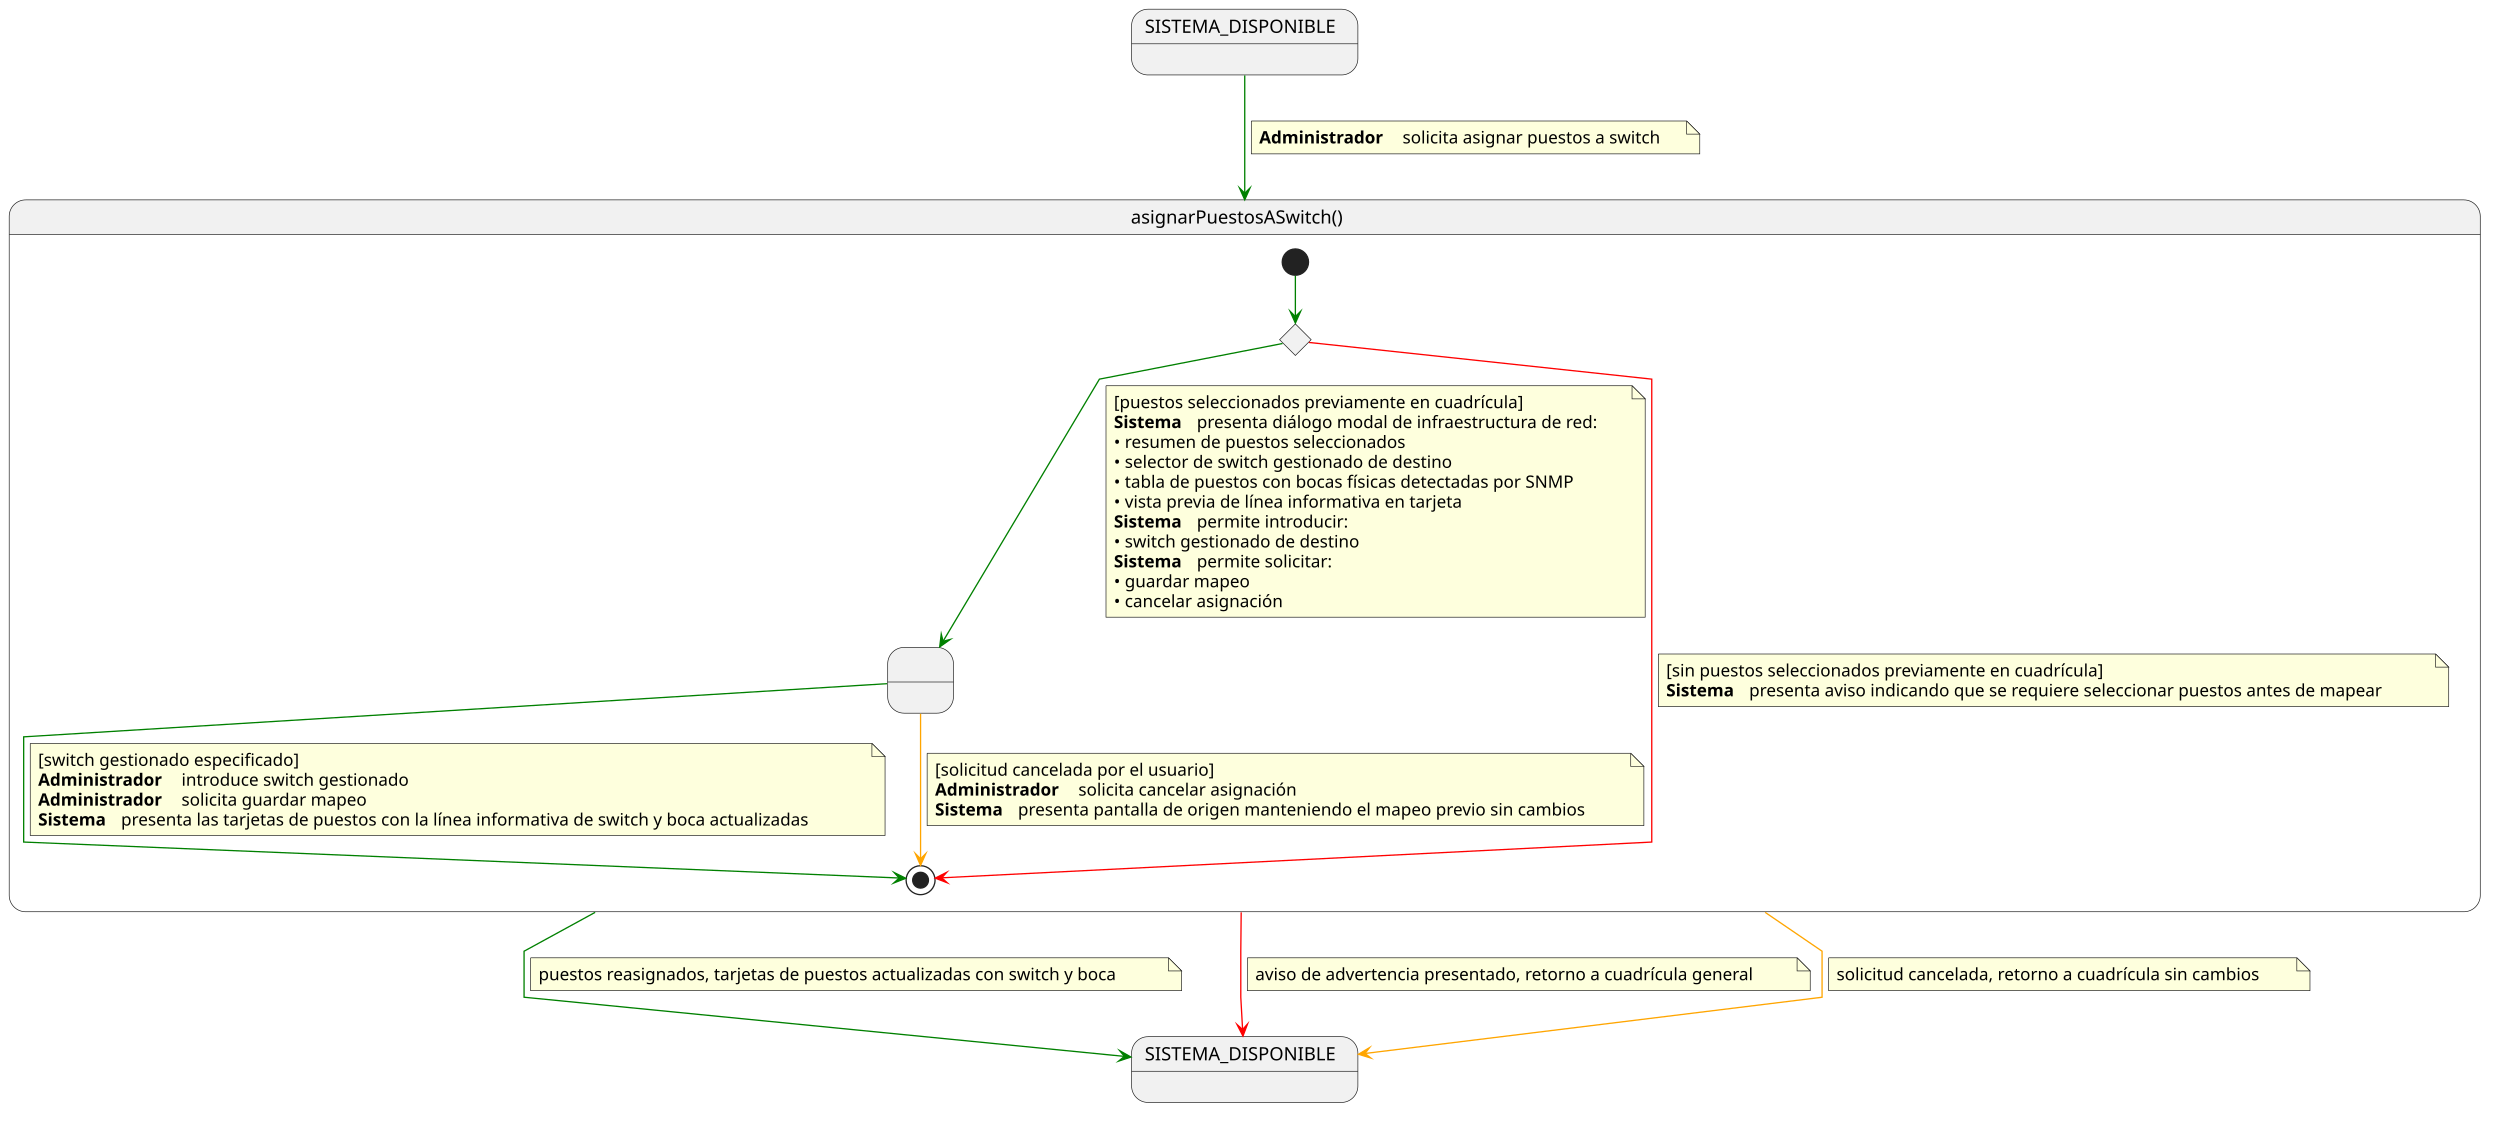
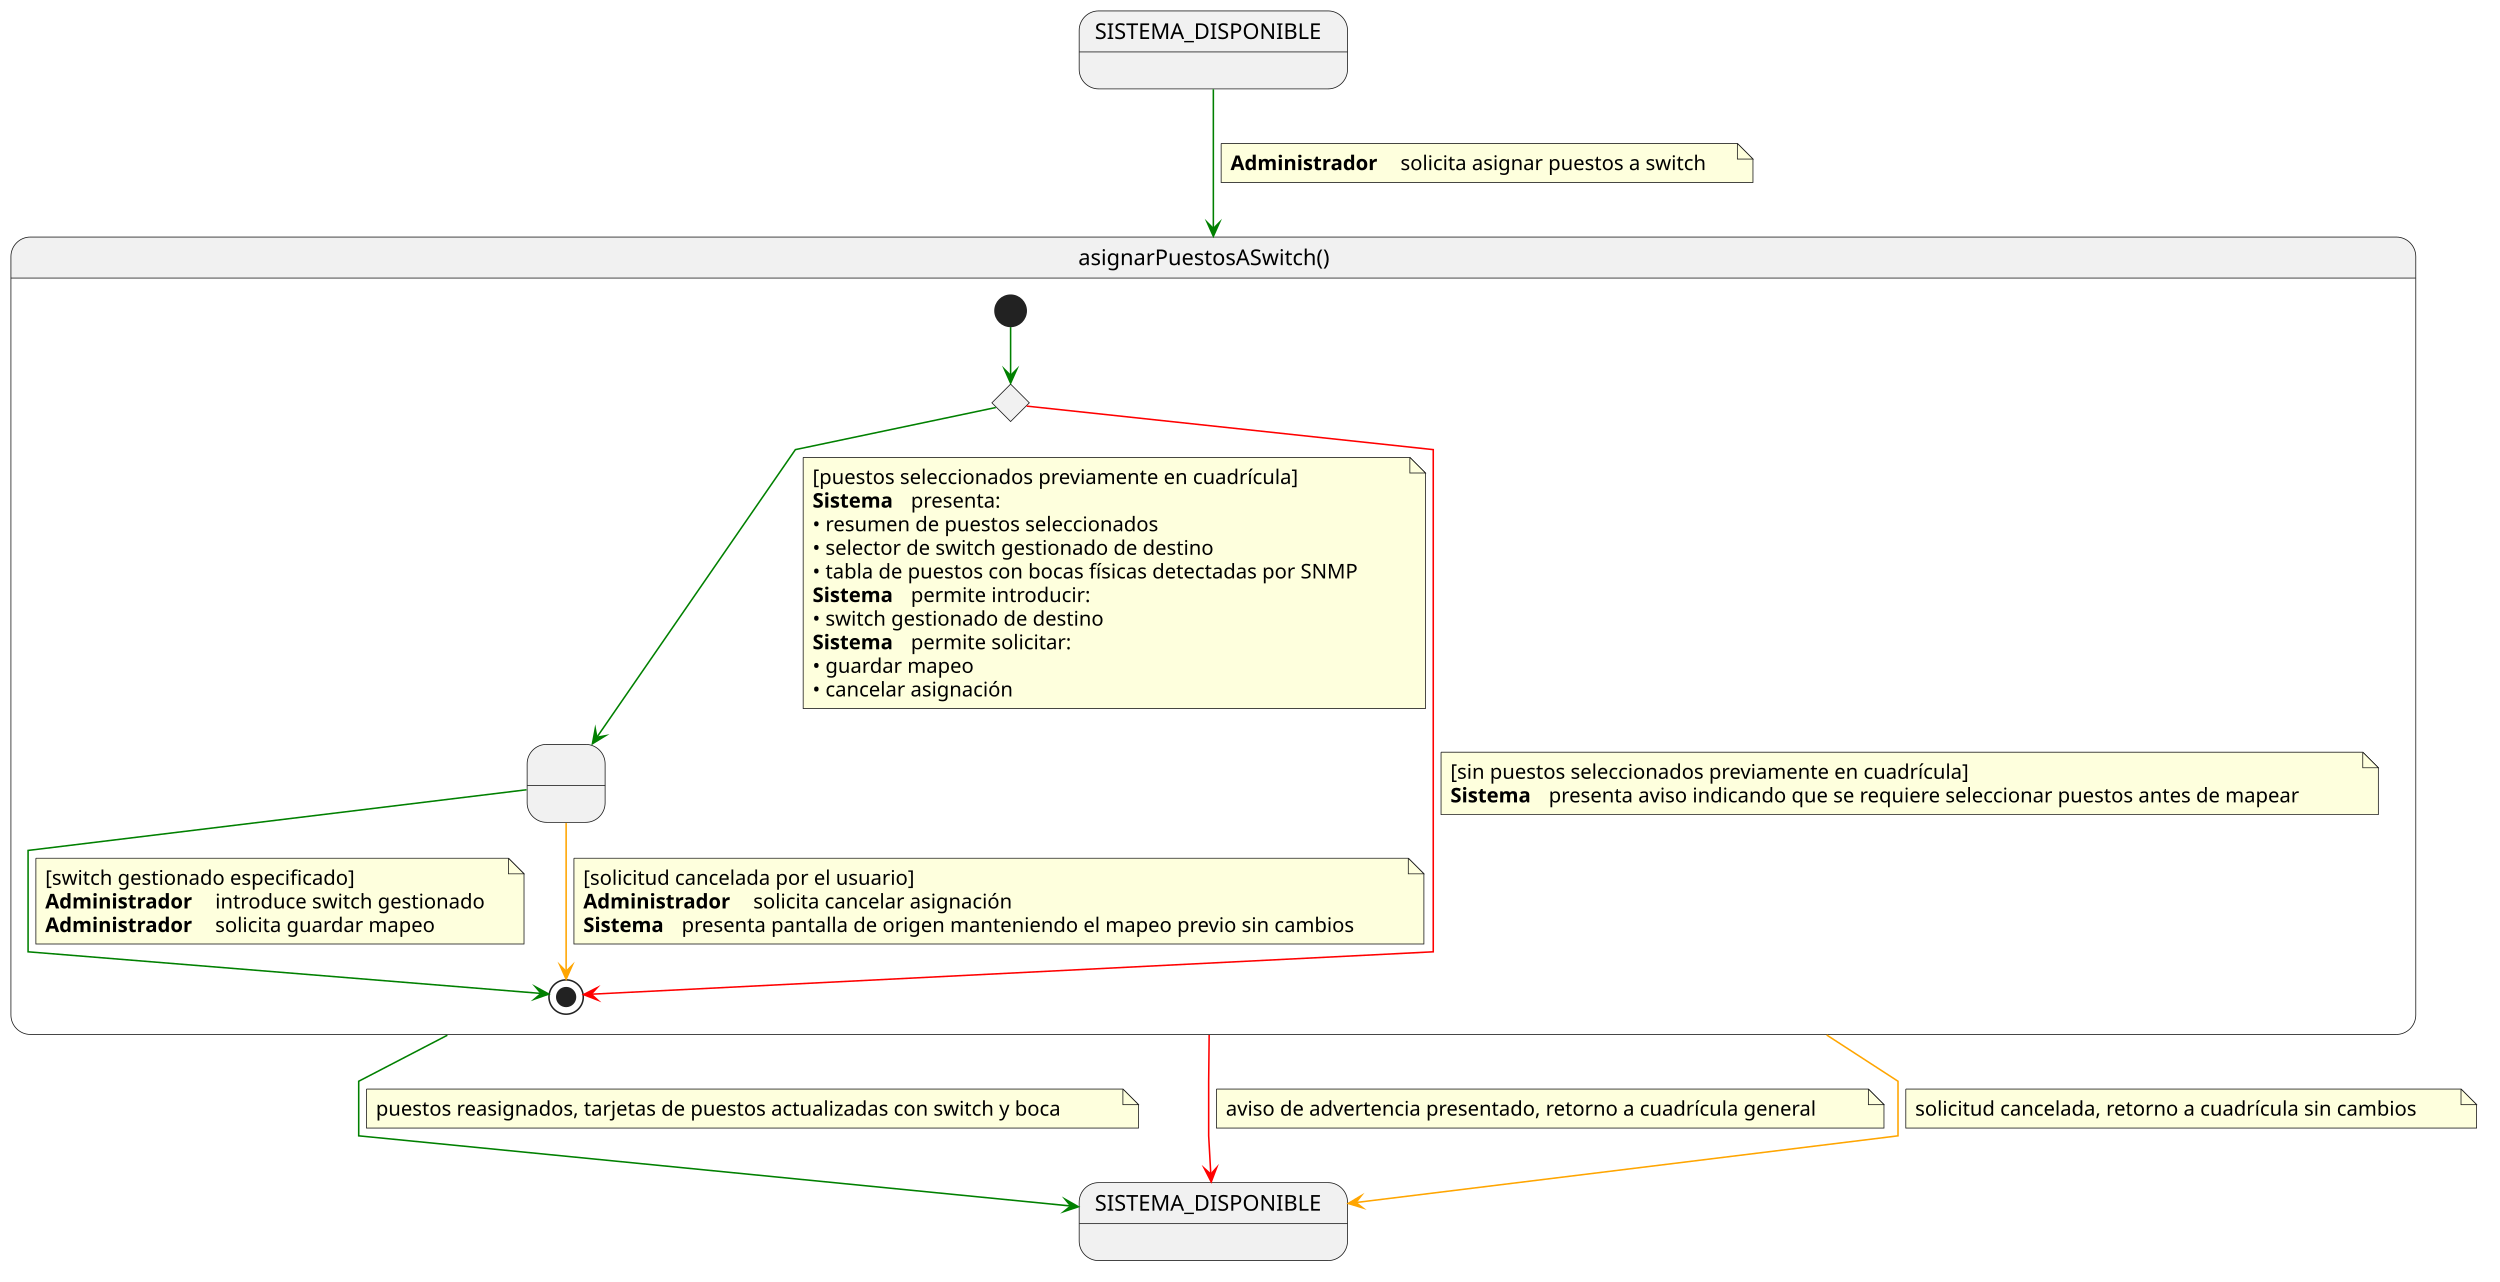
- <svg xmlns="http://www.w3.org/2000/svg" version="1.1" data-diagram-type="STATE" style="width:1901px;height:852px;background:#FFFFFF;" width="1901px" height="852px" viewBox="0 0 1901 852" zoomAndPan="magnify" preserveAspectRatio="none" contentStyleType="text/css">
+ <svg xmlns="http://www.w3.org/2000/svg" version="1.1" data-diagram-type="STATE" style="width:1603px;height:822px;background:#FFFFFF;" width="1603px" height="822px" viewBox="0 0 1603 822" zoomAndPan="magnify" preserveAspectRatio="none" contentStyleType="text/css">
  <defs />
  <g font-family="sans-serif" lengthAdjust="spacing">
    <g class="entity" data-qualified-name="SISTEMA_DISPONIBLE" id="ent0001" data-source-line="3">
-       <rect x="860.47" y="7" width="172.065" height="50" fill="#F1F1F1" style="stroke:#181818;stroke-width:0.5;" rx="12.5" ry="12.5" />
-       <line x1="860.47" y1="33.297" x2="1032.535" y2="33.297" style="stroke:#181818;stroke-width:0.5;" />
-       <text x="870.47" y="24.995" fill="#000" font-size="14" textLength="152.065">SISTEMA_DISPONIBLE</text>
+       <rect x="691.97" y="7" width="172.065" height="50" fill="#F1F1F1" style="stroke:#181818;stroke-width:0.5;" rx="12.5" ry="12.5" />
+       <line x1="691.97" y1="33.297" x2="864.035" y2="33.297" style="stroke:#181818;stroke-width:0.5;" />
+       <text x="701.97" y="24.995" fill="#000" font-size="14" textLength="152.065">SISTEMA_DISPONIBLE</text>
    </g>
    <g class="entity" data-qualified-name="SISTEMA_DISPONIBLE_SALIDA" id="ent0002" data-source-line="4">
-       <rect x="860.47" y="788.3" width="172.065" height="50" fill="#F1F1F1" style="stroke:#181818;stroke-width:0.5;" rx="12.5" ry="12.5" />
-       <line x1="860.47" y1="814.597" x2="1032.535" y2="814.597" style="stroke:#181818;stroke-width:0.5;" />
-       <text x="870.47" y="806.295" fill="#000" font-size="14" textLength="152.065">SISTEMA_DISPONIBLE</text>
+       <rect x="691.97" y="758.3" width="172.065" height="50" fill="#F1F1F1" style="stroke:#181818;stroke-width:0.5;" rx="12.5" ry="12.5" />
+       <line x1="691.97" y1="784.597" x2="864.035" y2="784.597" style="stroke:#181818;stroke-width:0.5;" />
+       <text x="701.97" y="776.295" fill="#000" font-size="14" textLength="152.065">SISTEMA_DISPONIBLE</text>
    </g>
    <g class="entity" data-qualified-name="asignarPuestosASwitch" id="ent0003" data-source-line="11">
-       <path d="M19.5,152 L1873.5,152 A12.5,12.5 0 0 1 1886,164.5 L1886,178.297 L7,178.297 L7,164.5 A12.5,12.5 0 0 1 19.5,152" fill="#F1F1F1" />
-       <rect x="7" y="152" width="1879" height="541.297" fill="none" style="stroke:#181818;stroke-width:0.5;" rx="12.5" ry="12.5" />
-       <line x1="7" y1="178.297" x2="1886" y2="178.297" style="stroke:#181818;stroke-width:0.5;" />
-       <text x="859.892" y="169.995" fill="#000" font-size="14" textLength="173.216">asignarPuestosASwitch()</text>
+       <path d="M19.5,152 L1536.5,152 A12.5,12.5 0 0 1 1549,164.5 L1549,178.297 L7,178.297 L7,164.5 A12.5,12.5 0 0 1 19.5,152" fill="#F1F1F1" />
+       <rect x="7" y="152" width="1542" height="511.297" fill="none" style="stroke:#181818;stroke-width:0.5;" rx="12.5" ry="12.5" />
+       <line x1="7" y1="178.297" x2="1549" y2="178.297" style="stroke:#181818;stroke-width:0.5;" />
+       <text x="691.392" y="169.995" fill="#000" font-size="14" textLength="173.216">asignarPuestosASwitch()</text>
      <g class="entity" data-qualified-name="asignarPuestosASwitch.c" id="ent0004">
-         <polygon points="985,246.297,997,258.297,985,270.297,973,258.297,985,246.297" fill="#F1F1F1" style="stroke:#181818;stroke-width:0.5;stroke-linejoin:miter;stroke-miterlimit:10;" />
+         <polygon points="648,246.297,660,258.297,648,270.297,636,258.297,648,246.297" fill="#F1F1F1" style="stroke:#181818;stroke-width:0.5;stroke-linejoin:miter;stroke-miterlimit:10;" />
      </g>
      <g class="entity" data-qualified-name="asignarPuestosASwitch.MapeandoPuestos" id="ent0005" data-source-line="14">
-         <rect x="675" y="492.297" width="50" height="50" fill="#F1F1F1" style="stroke:#181818;stroke-width:0.5;" rx="12.5" ry="12.5" />
-         <line x1="675" y1="518.594" x2="725" y2="518.594" style="stroke:#181818;stroke-width:0.5;" />
-         <text x="697.775" y="510.292" fill="#000" font-size="14"> </text>
+         <rect x="338" y="477.297" width="50" height="50" fill="#F1F1F1" style="stroke:#181818;stroke-width:0.5;" rx="12.5" ry="12.5" />
+         <line x1="338" y1="503.594" x2="388" y2="503.594" style="stroke:#181818;stroke-width:0.5;" />
+         <text x="360.775" y="495.292" fill="#000" font-size="14"> </text>
      </g>
      <g class="start_entity" data-qualified-name="asignarPuestosASwitch..start.asignarPuestosASwitch" id="ent0007" data-source-line="16">
-         <ellipse cx="985" cy="199.297" rx="10" ry="10" fill="#222" style="stroke:#222;stroke-width:1;" />
+         <ellipse cx="648" cy="199.297" rx="10" ry="10" fill="#222" style="stroke:#222;stroke-width:1;" />
      </g>
      <g class="end_entity" data-qualified-name="asignarPuestosASwitch..end.asignarPuestosASwitch" id="ent0009" data-source-line="18">
-         <ellipse cx="700" cy="669.297" rx="11" ry="11" fill="none" style="stroke:#222;stroke-width:1;" />
-         <ellipse cx="700" cy="669.297" rx="6" ry="6" fill="#222" style="stroke:#222;stroke-width:1;" />
+         <ellipse cx="363" cy="639.297" rx="11" ry="11" fill="none" style="stroke:#222;stroke-width:1;" />
+         <ellipse cx="363" cy="639.297" rx="6" ry="6" fill="#222" style="stroke:#222;stroke-width:1;" />
      </g>
      <g class="link" data-entity-1="ent0007" data-entity-2="ent0004" id="lnk8" data-source-line="16" data-link-type="dependency">
-         <path d="M985,209.707 C985,219.577 985,230.087 985,240.707" style="stroke:#008000;stroke-width:1;" fill="none" id="*start*asignarPuestosASwitch-to-c" />
-         <polygon points="985,245.707,989,236.707,985,240.707,981,236.707,985,245.707" fill="#008000" style="stroke:#008000;stroke-width:1;stroke-linejoin:miter;stroke-miterlimit:10;" />
+         <path d="M648,209.707 C648,219.577 648,230.087 648,240.707" style="stroke:#008000;stroke-width:1;" fill="none" id="*start*asignarPuestosASwitch-to-c" />
+         <polygon points="648,245.707,652,236.707,648,240.707,644,236.707,648,245.707" fill="#008000" style="stroke:#008000;stroke-width:1;stroke-linejoin:miter;stroke-miterlimit:10;" />
      </g>
      <g class="link" data-entity-1="ent0004" data-entity-2="ent0009" id="lnk10" data-source-line="18" data-link-type="dependency">
-         <path d="M995.29,260.397 C1044.79,265.697 1256,288.297 1256,288.297 C1256,288.297 1256,640.297 1256,640.297 C1256,640.297 794.464,663.535 716.104,667.485" style="stroke:#F00;stroke-width:1;" fill="none" id="c-to-*end*asignarPuestosASwitch" />
-         <polygon points="711.11,667.737,720.3,671.279,716.104,667.485,719.897,663.289,711.11,667.737" fill="#F00" style="stroke:#F00;stroke-width:1;stroke-linejoin:miter;stroke-miterlimit:10;" />
-         <path d="M1261,497.297 L1261,537.297 L1862,537.297 L1862,507.297 L1852,497.297 L1261,497.297" style="stroke:#181818;stroke-width:0.5;" fill="#FEFFDD" />
-         <path d="M1852,497.297 L1852,507.297 L1862,507.297 L1852,497.297" style="stroke:#181818;stroke-width:0.5;" fill="#FEFFDD" />
-         <text x="1267" y="514.364" fill="#000" font-size="13" textLength="358.566">[sin puestos seleccionados previamente en cuadrícula]</text>
-         <text x="1267" y="529.497" fill="#000" font-size="13" textLength="58.906" font-weight="700">Sistema</text>
-         <text x="1330.039" y="529.497" fill="#000" font-size="13" textLength="517.702">presenta aviso indicando que se requiere seleccionar puestos antes de mapear</text>
+         <path d="M658.29,260.397 C707.79,265.697 919,288.297 919,288.297 C919,288.297 919,610.297 919,610.297 C919,610.297 457.464,633.535 379.104,637.485" style="stroke:#F00;stroke-width:1;" fill="none" id="c-to-*end*asignarPuestosASwitch" />
+         <polygon points="374.11,637.737,383.3,641.279,379.104,637.485,382.897,633.289,374.11,637.737" fill="#F00" style="stroke:#F00;stroke-width:1;stroke-linejoin:miter;stroke-miterlimit:10;" />
+         <path d="M924,482.297 L924,522.297 L1525,522.297 L1525,492.297 L1515,482.297 L924,482.297" style="stroke:#181818;stroke-width:0.5;" fill="#FEFFDD" />
+         <path d="M1515,482.297 L1515,492.297 L1525,492.297 L1515,482.297" style="stroke:#181818;stroke-width:0.5;" fill="#FEFFDD" />
+         <text x="930" y="499.364" fill="#000" font-size="13" textLength="358.566">[sin puestos seleccionados previamente en cuadrícula]</text>
+         <text x="930" y="514.497" fill="#000" font-size="13" textLength="58.906" font-weight="700">Sistema</text>
+         <text x="993.039" y="514.497" fill="#000" font-size="13" textLength="517.702">presenta aviso indicando que se requiere seleccionar puestos antes de mapear</text>
      </g>
      <g class="link" data-entity-1="ent0004" data-entity-2="ent0005" id="lnk11" data-source-line="24" data-link-type="dependency">
-         <path d="M975.22,261.197 C942.08,267.647 836,288.297 836,288.297 C836,288.297 752.202,428.783 717.112,487.603" style="stroke:#008000;stroke-width:1;" fill="none" id="c-to-MapeandoPuestos" />
-         <polygon points="714.55,491.897,722.596,486.217,717.112,487.603,715.726,482.118,714.55,491.897" fill="#008000" style="stroke:#008000;stroke-width:1;stroke-linejoin:miter;stroke-miterlimit:10;" />
-         <path d="M841,293.297 L841,469.297 L1251,469.297 L1251,303.297 L1241,293.297 L841,293.297" style="stroke:#181818;stroke-width:0.5;" fill="#FEFFDD" />
-         <path d="M1241,293.297 L1241,303.297 L1251,303.297 L1241,293.297" style="stroke:#181818;stroke-width:0.5;" fill="#FEFFDD" />
-         <text x="847" y="310.364" fill="#000" font-size="13" textLength="335.81">[puestos seleccionados previamente en cuadrícula]</text>
-         <text x="847" y="325.497" fill="#000" font-size="13" textLength="58.906" font-weight="700">Sistema</text>
-         <text x="910.039" y="325.497" fill="#000" font-size="13" textLength="325.971">presenta diálogo modal de infraestructura de red:</text>
-         <text x="847" y="340.629" fill="#000" font-size="13" textLength="240.214">• resumen de puestos seleccionados</text>
-         <text x="847" y="355.762" fill="#000" font-size="13" textLength="278.408">• selector de switch gestionado de destino</text>
-         <text x="847" y="370.895" fill="#000" font-size="13" textLength="378.111">• tabla de puestos con bocas físicas detectadas por SNMP</text>
-         <text x="847" y="386.028" fill="#000" font-size="13" textLength="290.323">• vista previa de línea informativa en tarjeta</text>
-         <text x="847" y="401.161" fill="#000" font-size="13" textLength="58.906" font-weight="700">Sistema</text>
-         <text x="910.039" y="401.161" fill="#000" font-size="13" textLength="122.319">permite introducir:</text>
-         <text x="847" y="416.293" fill="#000" font-size="13" textLength="201.97">• switch gestionado de destino</text>
-         <text x="847" y="431.426" fill="#000" font-size="13" textLength="58.906" font-weight="700">Sistema</text>
-         <text x="910.039" y="431.426" fill="#000" font-size="13" textLength="110.595">permite solicitar:</text>
-         <text x="847" y="446.559" fill="#000" font-size="13" textLength="112.131">• guardar mapeo</text>
-         <text x="847" y="461.692" fill="#000" font-size="13" textLength="141.115">• cancelar asignación</text>
+         <path d="M638.51,261.287 C607.34,267.847 510,288.297 510,288.297 C510,288.297 421.31,416.802 382.7,472.752" style="stroke:#008000;stroke-width:1;" fill="none" id="c-to-MapeandoPuestos" />
+         <polygon points="379.86,476.867,388.264,471.731,382.7,472.752,381.68,467.188,379.86,476.867" fill="#008000" style="stroke:#008000;stroke-width:1;stroke-linejoin:miter;stroke-miterlimit:10;" />
+         <path d="M515,293.297 L515,454.297 L914,454.297 L914,303.297 L904,293.297 L515,293.297" style="stroke:#181818;stroke-width:0.5;" fill="#FEFFDD" />
+         <path d="M904,293.297 L904,303.297 L914,303.297 L904,293.297" style="stroke:#181818;stroke-width:0.5;" fill="#FEFFDD" />
+         <text x="521" y="310.364" fill="#000" font-size="13" textLength="335.81">[puestos seleccionados previamente en cuadrícula]</text>
+         <text x="521" y="325.497" fill="#000" font-size="13" textLength="58.906" font-weight="700">Sistema</text>
+         <text x="584.039" y="325.497" fill="#000" font-size="13" textLength="62.048">presenta:</text>
+         <text x="521" y="340.629" fill="#000" font-size="13" textLength="240.214">• resumen de puestos seleccionados</text>
+         <text x="521" y="355.762" fill="#000" font-size="13" textLength="278.408">• selector de switch gestionado de destino</text>
+         <text x="521" y="370.895" fill="#000" font-size="13" textLength="378.111">• tabla de puestos con bocas físicas detectadas por SNMP</text>
+         <text x="521" y="386.028" fill="#000" font-size="13" textLength="58.906" font-weight="700">Sistema</text>
+         <text x="584.039" y="386.028" fill="#000" font-size="13" textLength="122.319">permite introducir:</text>
+         <text x="521" y="401.161" fill="#000" font-size="13" textLength="201.97">• switch gestionado de destino</text>
+         <text x="521" y="416.293" fill="#000" font-size="13" textLength="58.906" font-weight="700">Sistema</text>
+         <text x="584.039" y="416.293" fill="#000" font-size="13" textLength="110.595">permite solicitar:</text>
+         <text x="521" y="431.426" fill="#000" font-size="13" textLength="112.131">• guardar mapeo</text>
+         <text x="521" y="446.559" fill="#000" font-size="13" textLength="141.115">• cancelar asignación</text>
      </g>
-       <g class="link" data-entity-1="ent0005" data-entity-2="ent0009" id="lnk12" data-source-line="39" data-link-type="dependency">
-         <path d="M674.51,519.867 C550.7,527.487 18,560.297 18,560.297 C18,560.297 18,640.297 18,640.297 C18,640.297 595.064,663.992 683.734,667.632" style="stroke:#008000;stroke-width:1;" fill="none" id="MapeandoPuestos-to-*end*asignarPuestosASwitch" />
-         <polygon points="688.73,667.837,679.902,663.471,683.734,667.632,679.574,671.464,688.73,667.837" fill="#008000" style="stroke:#008000;stroke-width:1;stroke-linejoin:miter;stroke-miterlimit:10;" />
-         <path d="M23,565.297 L23,635.297 L673,635.297 L673,575.297 L663,565.297 L23,565.297" style="stroke:#181818;stroke-width:0.5;" fill="#FEFFDD" />
-         <path d="M663,565.297 L663,575.297 L673,575.297 L663,565.297" style="stroke:#181818;stroke-width:0.5;" fill="#FEFFDD" />
-         <text x="29" y="582.364" fill="#000" font-size="13" textLength="213.294">[switch gestionado especificado]</text>
-         <text x="29" y="597.497" fill="#000" font-size="13" textLength="104.863" font-weight="700">Administrador</text>
-         <text x="137.996" y="597.497" fill="#000" font-size="13" textLength="183.746">introduce switch gestionado</text>
-         <text x="29" y="612.629" fill="#000" font-size="13" textLength="104.863" font-weight="700">Administrador</text>
-         <text x="137.996" y="612.629" fill="#000" font-size="13" textLength="150.236">solicita guardar mapeo</text>
-         <text x="29" y="627.762" fill="#000" font-size="13" textLength="58.906" font-weight="700">Sistema</text>
-         <text x="92.039" y="627.762" fill="#000" font-size="13" textLength="566.186">presenta las tarjetas de puestos con la línea informativa de switch y boca actualizadas</text>
+       <g class="link" data-entity-1="ent0005" data-entity-2="ent0009" id="lnk12" data-source-line="38" data-link-type="dependency">
+         <path d="M337.63,506.387 C257.96,516.087 18,545.297 18,545.297 C18,545.297 18,610.297 18,610.297 C18,610.297 287.876,632.203 346.926,636.993" style="stroke:#008000;stroke-width:1;" fill="none" id="MapeandoPuestos-to-*end*asignarPuestosASwitch" />
+         <polygon points="351.91,637.397,343.263,632.682,346.926,636.993,342.616,640.656,351.91,637.397" fill="#008000" style="stroke:#008000;stroke-width:1;stroke-linejoin:miter;stroke-miterlimit:10;" />
+         <path d="M23,550.297 L23,605.297 L336,605.297 L336,560.297 L326,550.297 L23,550.297" style="stroke:#181818;stroke-width:0.5;" fill="#FEFFDD" />
+         <path d="M326,550.297 L326,560.297 L336,560.297 L326,550.297" style="stroke:#181818;stroke-width:0.5;" fill="#FEFFDD" />
+         <text x="29" y="567.364" fill="#000" font-size="13" textLength="213.294">[switch gestionado especificado]</text>
+         <text x="29" y="582.497" fill="#000" font-size="13" textLength="104.863" font-weight="700">Administrador</text>
+         <text x="137.996" y="582.497" fill="#000" font-size="13" textLength="183.746">introduce switch gestionado</text>
+         <text x="29" y="597.629" fill="#000" font-size="13" textLength="104.863" font-weight="700">Administrador</text>
+         <text x="137.996" y="597.629" fill="#000" font-size="13" textLength="150.236">solicita guardar mapeo</text>
      </g>
-       <g class="link" data-entity-1="ent0005" data-entity-2="ent0009" id="lnk13" data-source-line="47" data-link-type="dependency">
-         <path d="M700,542.727 C700,576.107 700,629.477 700,653.017" style="stroke:#FFA500;stroke-width:1;" fill="none" id="MapeandoPuestos-to-*end*asignarPuestosASwitch-1" />
-         <polygon points="700,658.017,704,649.017,700,653.017,696,649.017,700,658.017" fill="#FFA500" style="stroke:#FFA500;stroke-width:1;stroke-linejoin:miter;stroke-miterlimit:10;" />
-         <path d="M705,572.797 L705,627.797 L1250,627.797 L1250,582.797 L1240,572.797 L705,572.797" style="stroke:#181818;stroke-width:0.5;" fill="#FEFFDD" />
-         <path d="M1240,572.797 L1240,582.797 L1250,582.797 L1240,572.797" style="stroke:#181818;stroke-width:0.5;" fill="#FEFFDD" />
-         <text x="711" y="589.864" fill="#000" font-size="13" textLength="228.554">[solicitud cancelada por el usuario]</text>
-         <text x="711" y="604.997" fill="#000" font-size="13" textLength="104.863" font-weight="700">Administrador</text>
-         <text x="819.996" y="604.997" fill="#000" font-size="13" textLength="179.22">solicita cancelar asignación</text>
-         <text x="711" y="620.129" fill="#000" font-size="13" textLength="58.906" font-weight="700">Sistema</text>
-         <text x="774.039" y="620.129" fill="#000" font-size="13" textLength="461.767">presenta pantalla de origen manteniendo el mapeo previo sin cambios</text>
+       <g class="link" data-entity-1="ent0005" data-entity-2="ent0009" id="lnk13" data-source-line="45" data-link-type="dependency">
+         <path d="M363,527.747 C363,557.527 363,601.507 363,622.837" style="stroke:#FFA500;stroke-width:1;" fill="none" id="MapeandoPuestos-to-*end*asignarPuestosASwitch-1" />
+         <polygon points="363,627.837,367,618.837,363,622.837,359,618.837,363,627.837" fill="#FFA500" style="stroke:#FFA500;stroke-width:1;stroke-linejoin:miter;stroke-miterlimit:10;" />
+         <path d="M368,550.297 L368,605.297 L913,605.297 L913,560.297 L903,550.297 L368,550.297" style="stroke:#181818;stroke-width:0.5;" fill="#FEFFDD" />
+         <path d="M903,550.297 L903,560.297 L913,560.297 L903,550.297" style="stroke:#181818;stroke-width:0.5;" fill="#FEFFDD" />
+         <text x="374" y="567.364" fill="#000" font-size="13" textLength="228.554">[solicitud cancelada por el usuario]</text>
+         <text x="374" y="582.497" fill="#000" font-size="13" textLength="104.863" font-weight="700">Administrador</text>
+         <text x="482.996" y="582.497" fill="#000" font-size="13" textLength="179.22">solicita cancelar asignación</text>
+         <text x="374" y="597.629" fill="#000" font-size="13" textLength="58.906" font-weight="700">Sistema</text>
+         <text x="437.039" y="597.629" fill="#000" font-size="13" textLength="461.767">presenta pantalla de origen manteniendo el mapeo previo sin cambios</text>
      </g>
    </g>
    <g class="link" data-entity-1="ent0001" data-entity-2="ent0003" id="lnk6" data-source-line="6" data-link-type="dependency">
-       <path d="M946.5,57.31 C946.5,78.92 946.5,108.04 946.5,146.93" style="stroke:#008000;stroke-width:1;" fill="none" id="SISTEMA_DISPONIBLE-to-asignarPuestosASwitch" />
-       <polygon points="946.5,151.93,950.5,142.93,946.5,146.93,942.5,142.93,946.5,151.93" fill="#008000" style="stroke:#008000;stroke-width:1;stroke-linejoin:miter;stroke-miterlimit:10;" />
-       <path d="M951.5,92 L951.5,117 L1292.5,117 L1292.5,102 L1282.5,92 L951.5,92" style="stroke:#181818;stroke-width:0.5;" fill="#FEFFDD" />
-       <path d="M1282.5,92 L1282.5,102 L1292.5,102 L1282.5,92" style="stroke:#181818;stroke-width:0.5;" fill="#FEFFDD" />
-       <text x="957.5" y="109.067" fill="#000" font-size="13" textLength="104.863" font-weight="700">Administrador</text>
-       <text x="1066.496" y="109.067" fill="#000" font-size="13" textLength="211.009">solicita asignar puestos a switch</text>
+       <path d="M778,57.23 C778,78.82 778,107.91 778,146.51" style="stroke:#008000;stroke-width:1;" fill="none" id="SISTEMA_DISPONIBLE-to-asignarPuestosASwitch" />
+       <polygon points="778,151.51,782,142.51,778,146.51,774,142.51,778,151.51" fill="#008000" style="stroke:#008000;stroke-width:1;stroke-linejoin:miter;stroke-miterlimit:10;" />
+       <path d="M783,92 L783,117 L1124,117 L1124,102 L1114,92 L783,92" style="stroke:#181818;stroke-width:0.5;" fill="#FEFFDD" />
+       <path d="M1114,92 L1114,102 L1124,102 L1114,92" style="stroke:#181818;stroke-width:0.5;" fill="#FEFFDD" />
+       <text x="789" y="109.067" fill="#000" font-size="13" textLength="104.863" font-weight="700">Administrador</text>
+       <text x="897.996" y="109.067" fill="#000" font-size="13" textLength="211.009">solicita asignar puestos a switch</text>
    </g>
-     <g class="link" data-entity-1="ent0003" data-entity-2="ent0002" id="lnk14" data-source-line="55" data-link-type="dependency">
-       <path d="M452.54,693.75 C419.2,711.98 398.5,723.3 398.5,723.3 C398.5,723.3 398.5,758.3 398.5,758.3 C398.5,758.3 700.574,788.07 854.994,803.28" style="stroke:#008000;stroke-width:1;" fill="none" id="asignarPuestosASwitch-to-SISTEMA_DISPONIBLE_SALIDA" />
-       <polygon points="859.97,803.77,851.405,798.907,854.994,803.28,850.621,806.869,859.97,803.77" fill="#008000" style="stroke:#008000;stroke-width:1;stroke-linejoin:miter;stroke-miterlimit:10;" />
-       <path d="M403.5,728.3 L403.5,753.3 L898.5,753.3 L898.5,738.3 L888.5,728.3 L403.5,728.3" style="stroke:#181818;stroke-width:0.5;" fill="#FEFFDD" />
-       <path d="M888.5,728.3 L888.5,738.3 L898.5,738.3 L888.5,728.3" style="stroke:#181818;stroke-width:0.5;" fill="#FEFFDD" />
-       <text x="409.5" y="745.367" fill="#000" font-size="13" textLength="474.005">puestos reasignados, tarjetas de puestos actualizadas con switch y boca</text>
+     <g class="link" data-entity-1="ent0003" data-entity-2="ent0002" id="lnk14" data-source-line="53" data-link-type="dependency">
+       <path d="M286.84,663.78 C251.86,681.95 230,693.3 230,693.3 C230,693.3 230,728.3 230,728.3 C230,728.3 532.074,758.07 686.494,773.28" style="stroke:#008000;stroke-width:1;" fill="none" id="asignarPuestosASwitch-to-SISTEMA_DISPONIBLE_SALIDA" />
+       <polygon points="691.47,773.77,682.905,768.907,686.494,773.28,682.121,776.869,691.47,773.77" fill="#008000" style="stroke:#008000;stroke-width:1;stroke-linejoin:miter;stroke-miterlimit:10;" />
+       <path d="M235,698.3 L235,723.3 L730,723.3 L730,708.3 L720,698.3 L235,698.3" style="stroke:#181818;stroke-width:0.5;" fill="#FEFFDD" />
+       <path d="M720,698.3 L720,708.3 L730,708.3 L720,698.3" style="stroke:#181818;stroke-width:0.5;" fill="#FEFFDD" />
+       <text x="241" y="715.367" fill="#000" font-size="13" textLength="474.005">puestos reasignados, tarjetas de puestos actualizadas con switch y boca</text>
    </g>
-     <g class="link" data-entity-1="ent0003" data-entity-2="ent0002" id="lnk15" data-source-line="60" data-link-type="dependency">
-       <path d="M943.8,693.75 C943.61,711.98 943.5,723.3 943.5,723.3 C943.5,723.3 943.5,758.3 943.5,758.3 C943.5,758.3 944.074,768.548 944.864,782.838" style="stroke:#F00;stroke-width:1;" fill="none" id="asignarPuestosASwitch-to-SISTEMA_DISPONIBLE_SALIDA-1" />
-       <polygon points="945.14,787.83,948.637,778.623,944.864,782.838,940.649,779.065,945.14,787.83" fill="#F00" style="stroke:#F00;stroke-width:1;stroke-linejoin:miter;stroke-miterlimit:10;" />
-       <path d="M948.5,728.3 L948.5,753.3 L1376.5,753.3 L1376.5,738.3 L1366.5,728.3 L948.5,728.3" style="stroke:#181818;stroke-width:0.5;" fill="#FEFFDD" />
-       <path d="M1366.5,728.3 L1366.5,738.3 L1376.5,738.3 L1366.5,728.3" style="stroke:#181818;stroke-width:0.5;" fill="#FEFFDD" />
-       <text x="954.5" y="745.367" fill="#000" font-size="13" textLength="407.329">aviso de advertencia presentado, retorno a cuadrícula general</text>
+     <g class="link" data-entity-1="ent0003" data-entity-2="ent0002" id="lnk15" data-source-line="58" data-link-type="dependency">
+       <path d="M775.31,663.64 C775.12,681.89 775,693.3 775,693.3 C775,693.3 775,728.3 775,728.3 C775,728.3 775.574,738.548 776.364,752.838" style="stroke:#F00;stroke-width:1;" fill="none" id="asignarPuestosASwitch-to-SISTEMA_DISPONIBLE_SALIDA-1" />
+       <polygon points="776.64,757.83,780.137,748.623,776.364,752.838,772.149,749.065,776.64,757.83" fill="#F00" style="stroke:#F00;stroke-width:1;stroke-linejoin:miter;stroke-miterlimit:10;" />
+       <path d="M780,698.3 L780,723.3 L1208,723.3 L1208,708.3 L1198,698.3 L780,698.3" style="stroke:#181818;stroke-width:0.5;" fill="#FEFFDD" />
+       <path d="M1198,698.3 L1198,708.3 L1208,708.3 L1198,698.3" style="stroke:#181818;stroke-width:0.5;" fill="#FEFFDD" />
+       <text x="786" y="715.367" fill="#000" font-size="13" textLength="407.329">aviso de advertencia presentado, retorno a cuadrícula general</text>
    </g>
-     <g class="link" data-entity-1="ent0003" data-entity-2="ent0002" id="lnk16" data-source-line="65" data-link-type="dependency">
-       <path d="M1342.21,693.75 C1368.92,711.98 1385.5,723.3 1385.5,723.3 C1385.5,723.3 1385.5,758.3 1385.5,758.3 C1385.5,758.3 1165.823,785.32 1037.933,801.05" style="stroke:#FFA500;stroke-width:1;" fill="none" id="asignarPuestosASwitch-to-SISTEMA_DISPONIBLE_SALIDA-2" />
-       <polygon points="1032.97,801.66,1042.391,804.531,1037.933,801.05,1041.414,796.591,1032.97,801.66" fill="#FFA500" style="stroke:#FFA500;stroke-width:1;stroke-linejoin:miter;stroke-miterlimit:10;" />
-       <path d="M1390.5,728.3 L1390.5,753.3 L1756.5,753.3 L1756.5,738.3 L1746.5,728.3 L1390.5,728.3" style="stroke:#181818;stroke-width:0.5;" fill="#FEFFDD" />
-       <path d="M1746.5,728.3 L1746.5,738.3 L1756.5,738.3 L1746.5,728.3" style="stroke:#181818;stroke-width:0.5;" fill="#FEFFDD" />
-       <text x="1396.5" y="745.367" fill="#000" font-size="13" textLength="345.935">solicitud cancelada, retorno a cuadrícula sin cambios</text>
+     <g class="link" data-entity-1="ent0003" data-entity-2="ent0002" id="lnk16" data-source-line="63" data-link-type="dependency">
+       <path d="M1171.26,663.64 C1199.41,681.89 1217,693.3 1217,693.3 C1217,693.3 1217,728.3 1217,728.3 C1217,728.3 997.323,755.32 869.433,771.05" style="stroke:#FFA500;stroke-width:1;" fill="none" id="asignarPuestosASwitch-to-SISTEMA_DISPONIBLE_SALIDA-2" />
+       <polygon points="864.47,771.66,873.891,774.531,869.433,771.05,872.914,766.591,864.47,771.66" fill="#FFA500" style="stroke:#FFA500;stroke-width:1;stroke-linejoin:miter;stroke-miterlimit:10;" />
+       <path d="M1222,698.3 L1222,723.3 L1588,723.3 L1588,708.3 L1578,698.3 L1222,698.3" style="stroke:#181818;stroke-width:0.5;" fill="#FEFFDD" />
+       <path d="M1578,698.3 L1578,708.3 L1588,708.3 L1578,698.3" style="stroke:#181818;stroke-width:0.5;" fill="#FEFFDD" />
+       <text x="1228" y="715.367" fill="#000" font-size="13" textLength="345.935">solicitud cancelada, retorno a cuadrícula sin cambios</text>
    </g>
  </g>
</svg>
